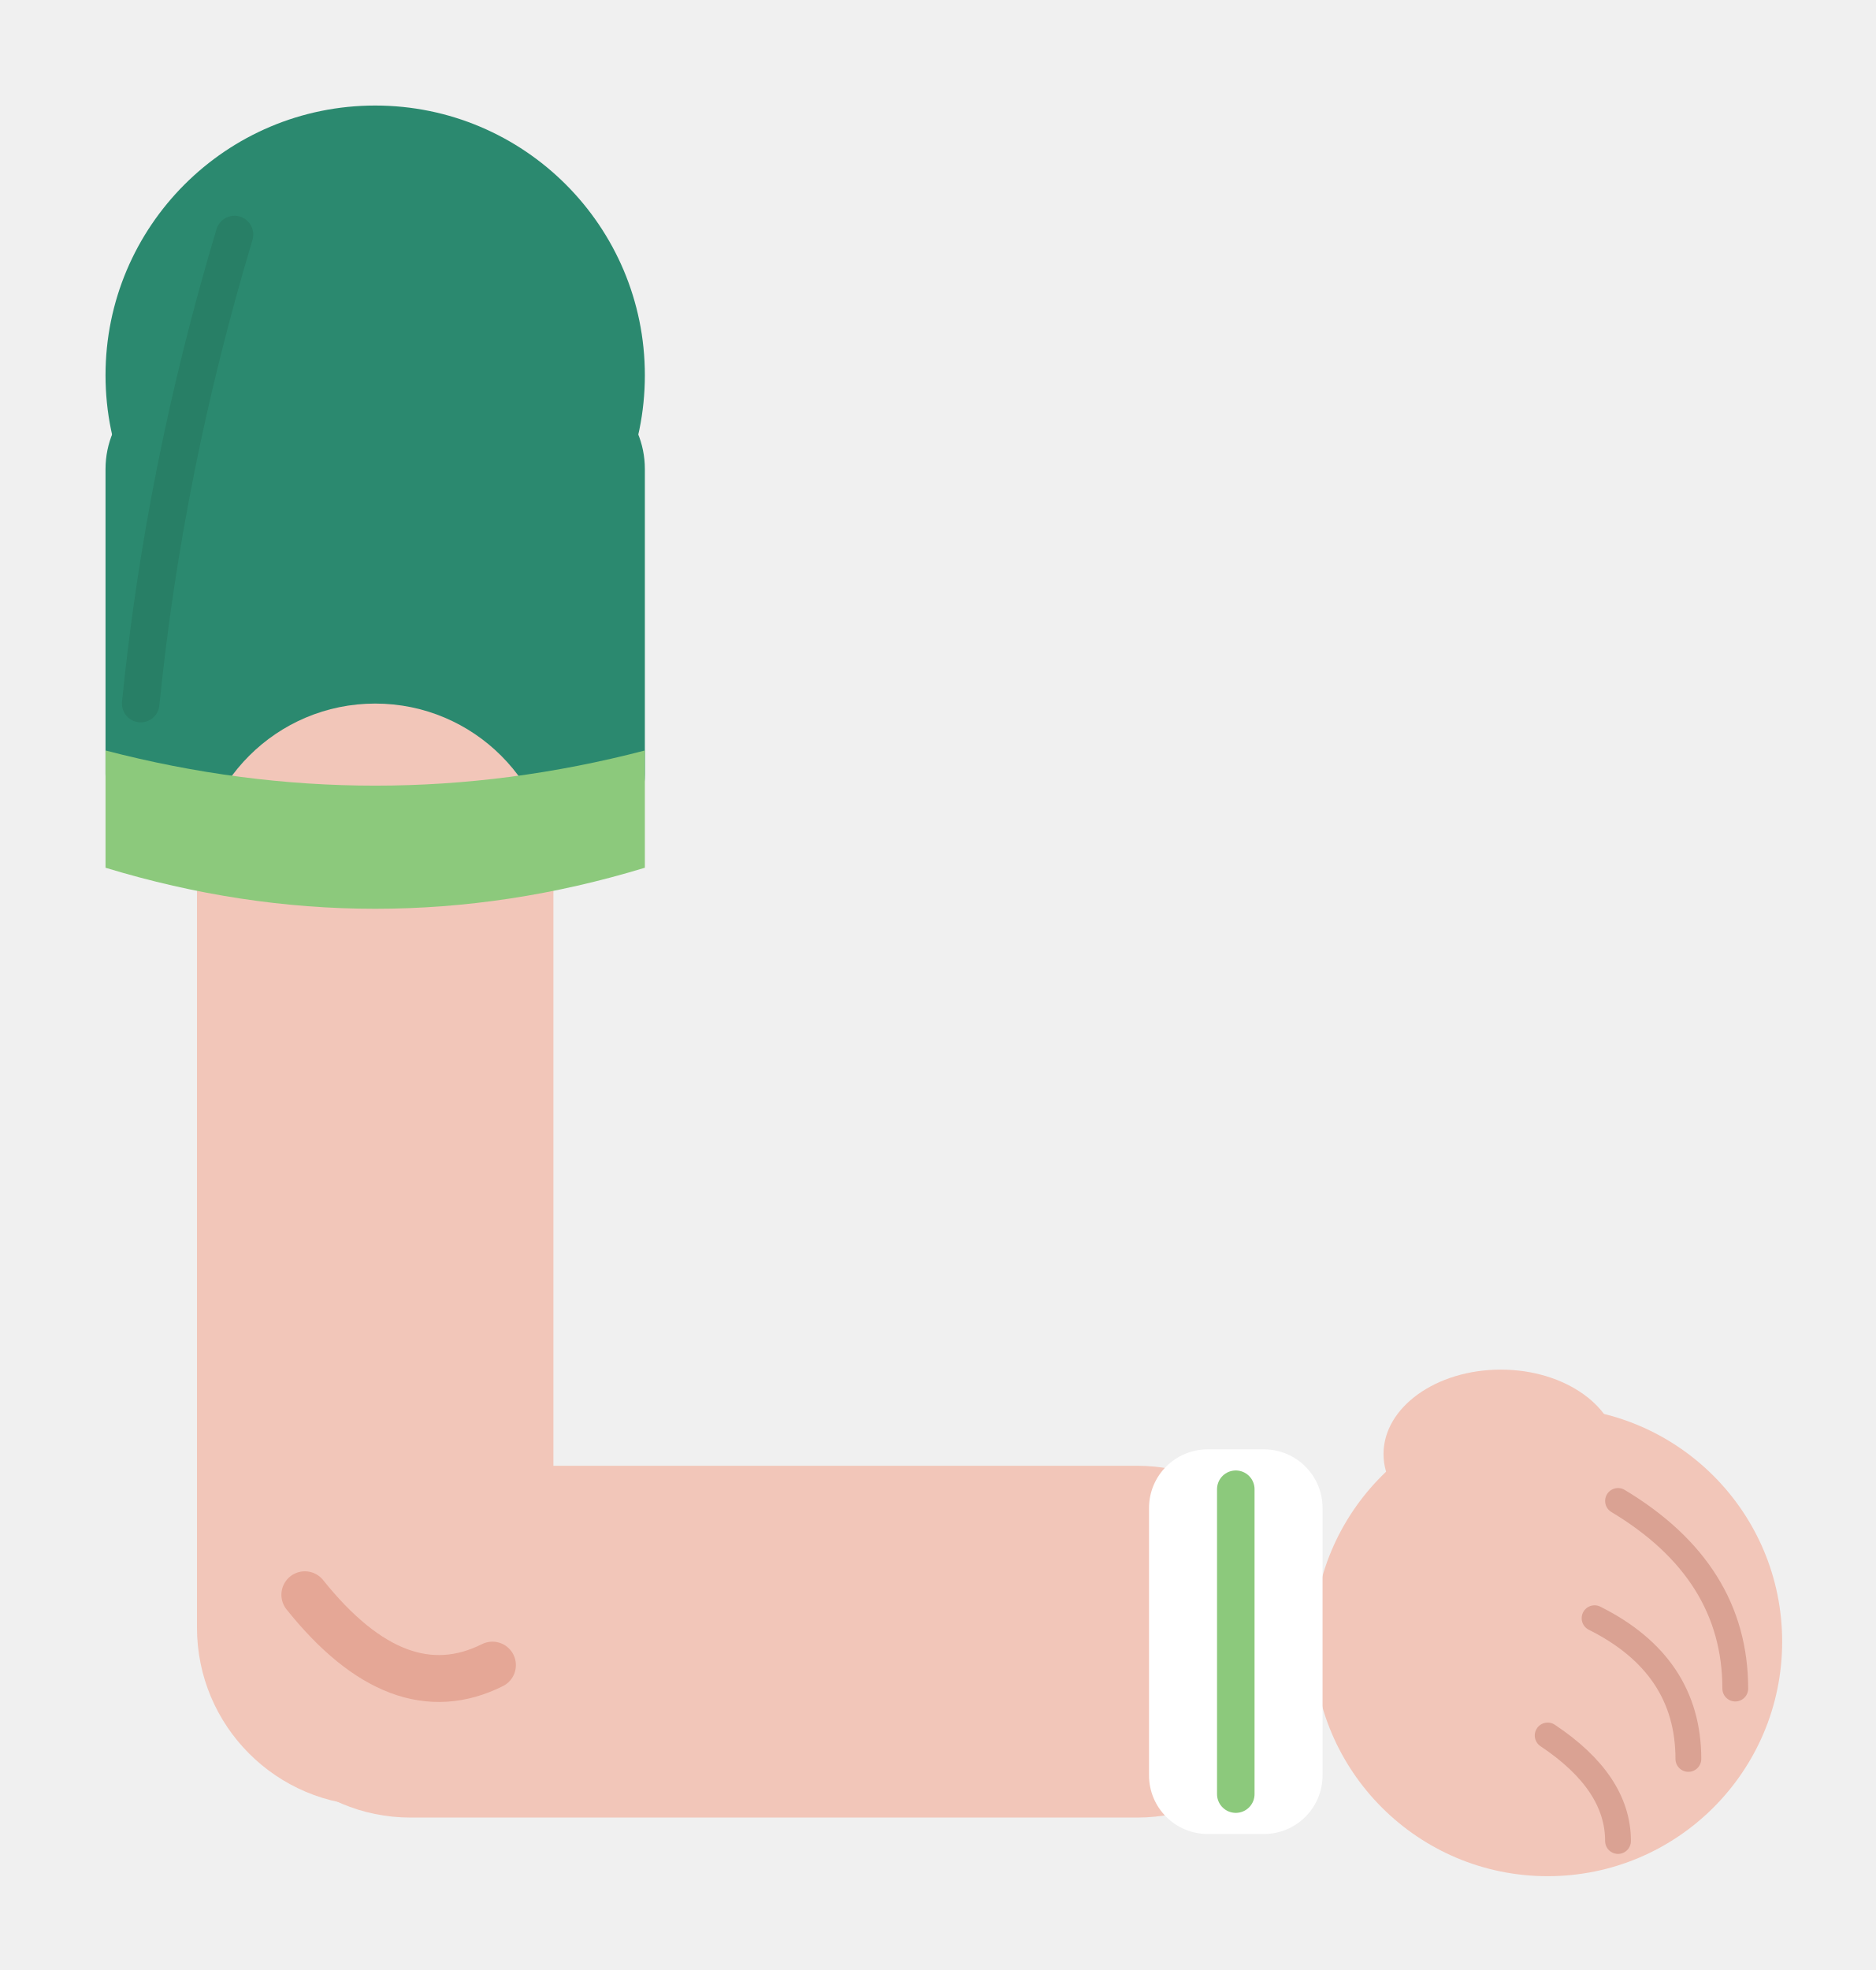
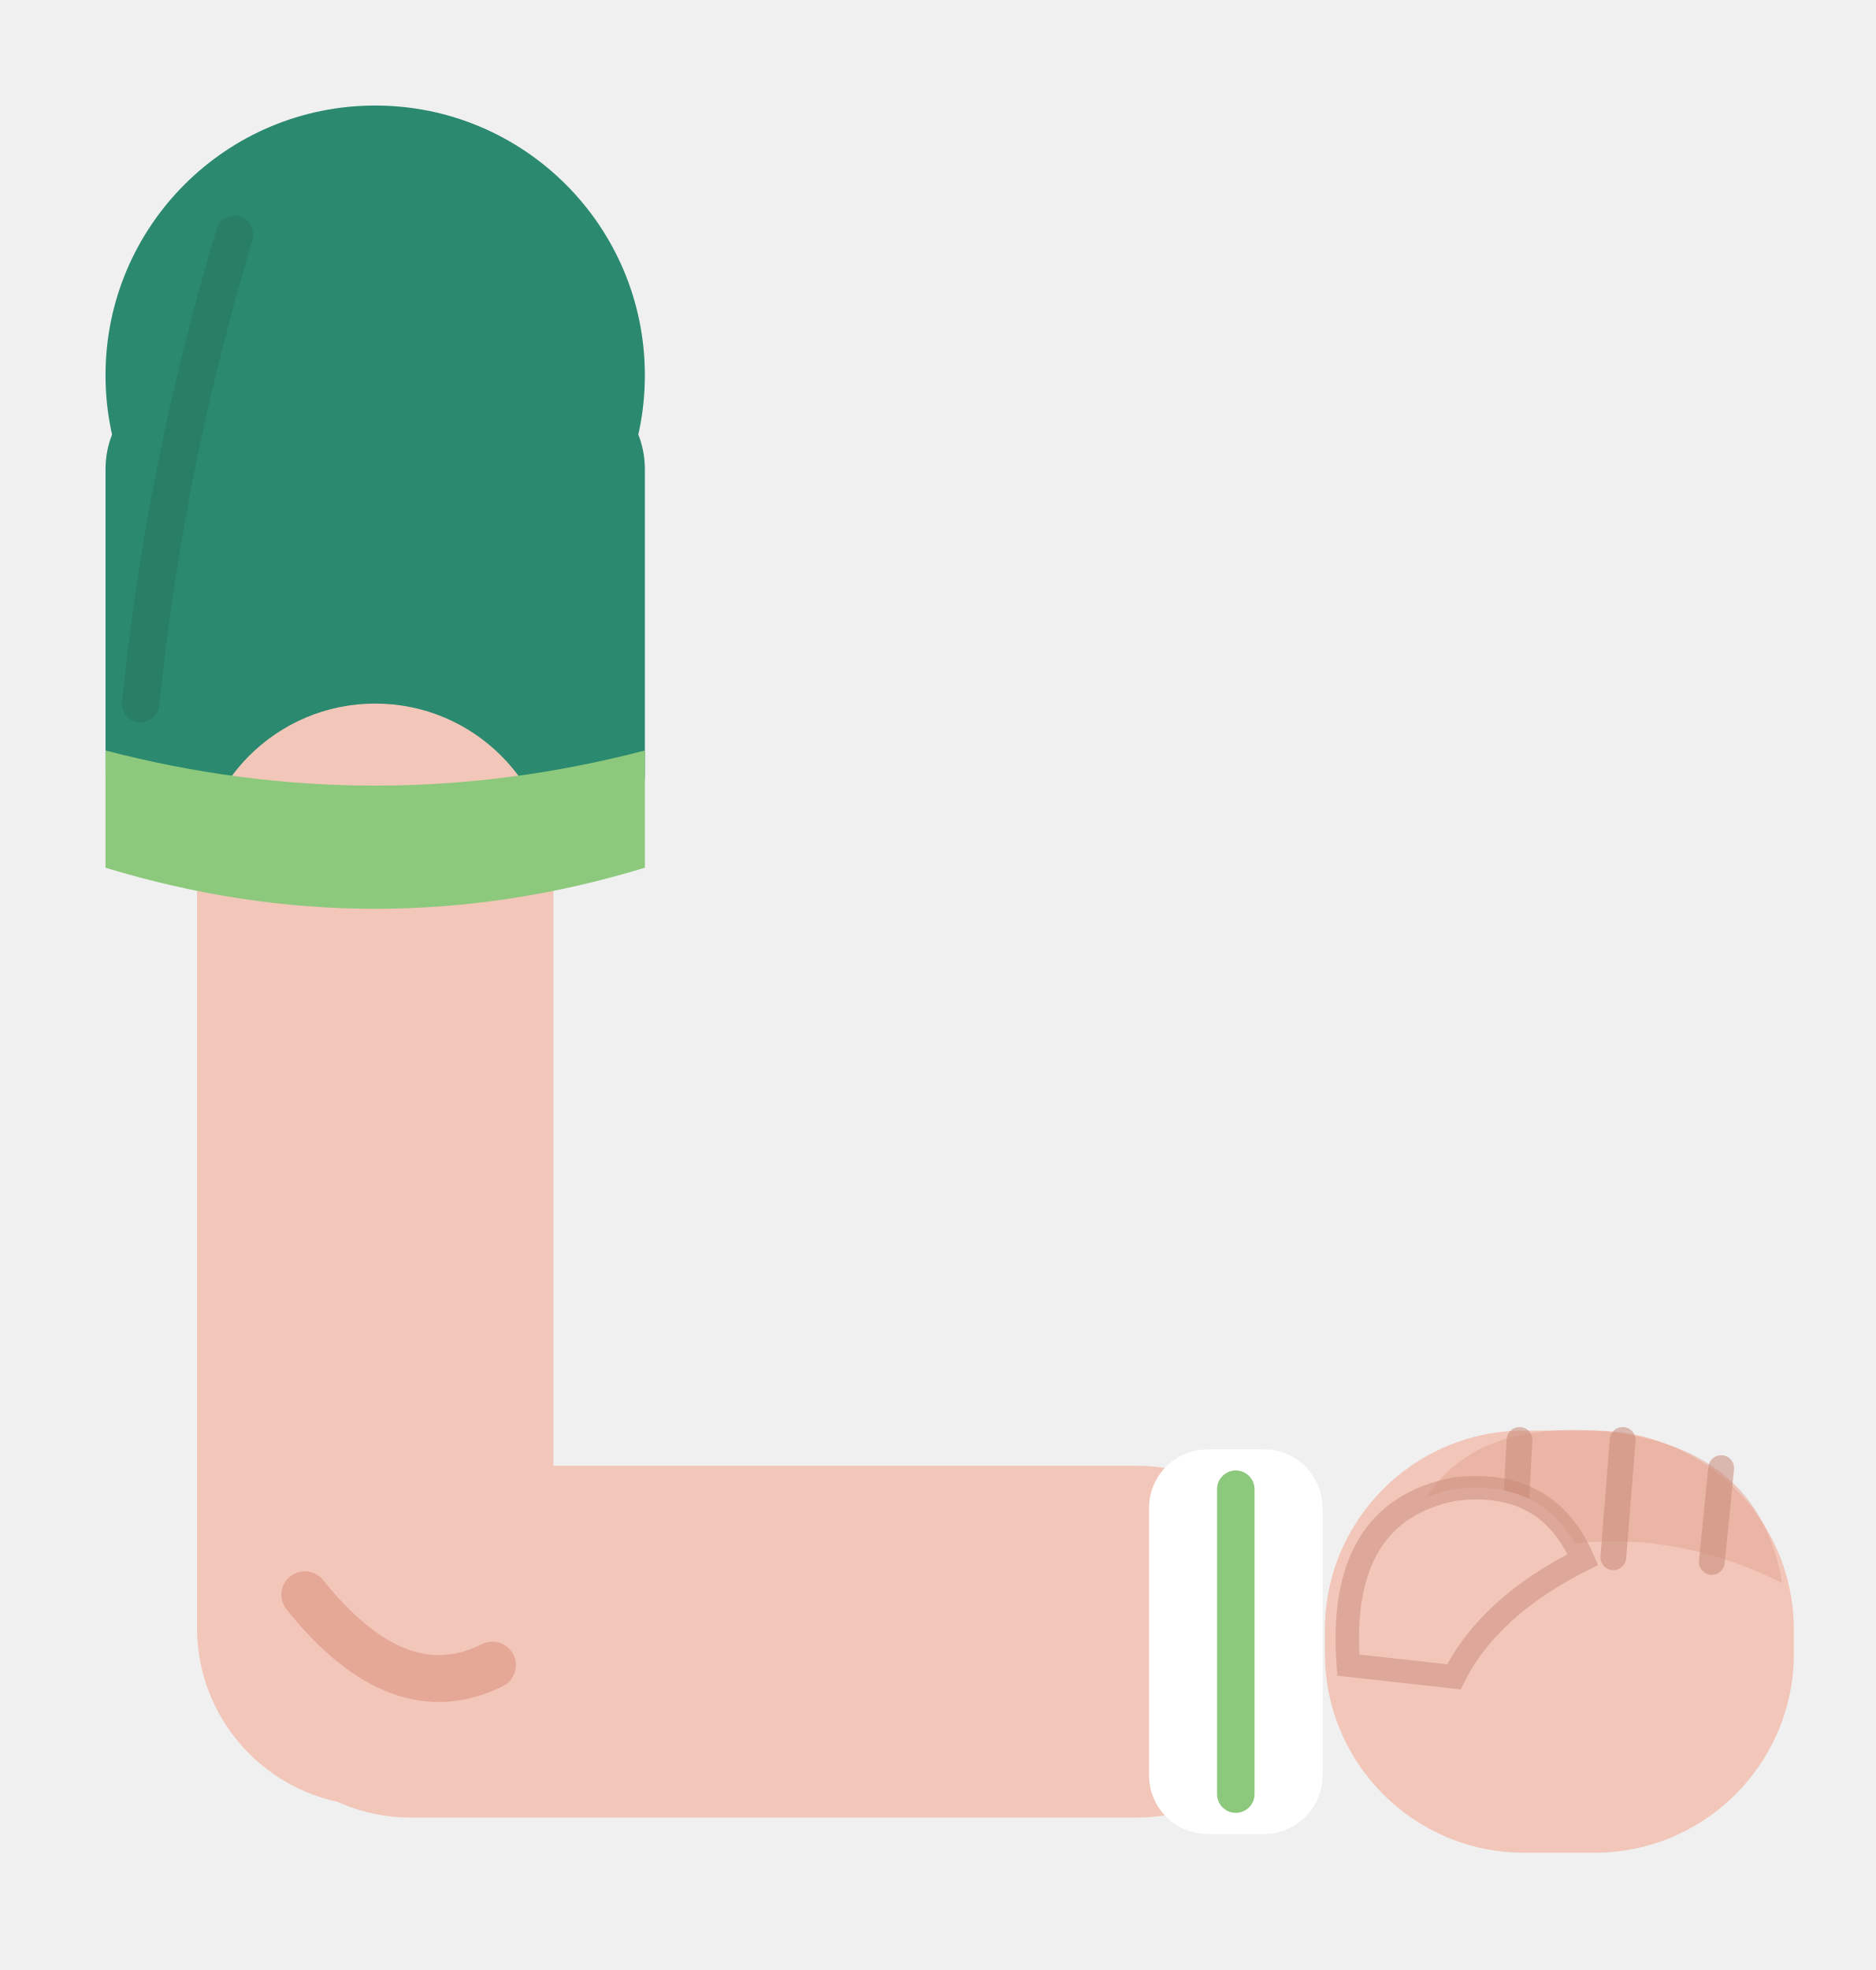
<svg xmlns="http://www.w3.org/2000/svg" viewBox="-16 -16 80 84" width="160" height="168">
  <g class="base">
    <circle class="pz-forma" fill="#2b896f" cx="0" cy="0" r="11.5" />
    <rect class="pz-forma" fill="#2b896f" x="-11.5" y="0" width="23" height="21" rx="4" />
    <rect class="pz-forma" fill="#f2c6b9" x="-7.6" y="14" width="15.2" height="47" rx="7.6" />
    <rect class="pz-forma" fill="#f2c6b9" x="-6" y="46.5" width="46" height="15" rx="7.5" />
-     <circle class="pz-forma" fill="#f2c6b9" cx="50" cy="54" r="10" />
-     <ellipse class="pz-forma" fill="#f2c6b9" cx="48" cy="46" rx="5" ry="3.6" />
+     <g transform="translate(50,54) rotate(-90)">
+       <rect class="pz-forma" fill="#f2c6b9" x="-9" y="-9.5" width="18" height="20" rx="8.5" />
+     </g>
  </g>
  <g class="detalle">
    <path fill="#8cc97c" d="M-11.5,16 Q0,19 11.5,16 L11.5,21 Q0,24.5 -11.5,21 Z" />
    <path fill="none" stroke="#24735a" stroke-width="1.6" stroke-linecap="round" opacity=".45" d="M-6,-6 Q-9,4 -10,14" />
    <path fill="none" stroke="#e5a796" stroke-width="2" stroke-linecap="round" d="M-3,52 Q1,57 5,55" />
    <rect x="33" y="45.8" width="7.4" height="16.4" rx="2.5" fill="#ffffff" />
    <path fill="none" stroke="#8cc97c" stroke-width="1.6" stroke-linecap="round" d="M36.7,47.5 L36.7,60.5" />
-     <path fill="none" stroke="#c98a7a" stroke-width="1.1" stroke-linecap="round" opacity=".6" d="M53,48 Q58,51 58,56 M52,53 Q56,55 56,59 M50,58 Q53,60 53,62.5" />
+     <g transform="translate(50,54) rotate(-90)">
+       <path fill="#e5a796" opacity=".55" d="M1.5,-6.5 Q9.5,-6 9,2 Q8.5,9 2.5,10 Q6.5,2 1.5,-6.5 Z" />
+       <path fill="none" stroke="#c98a7a" stroke-width="1.1" stroke-linecap="round" opacity=".55" d="M3.2,-1.5 L8.6,-1.2 M3.6,2.8 L8.6,3.2 M3.4,7 L7.4,7.4" />
+       <path fill="#f2c6b9" stroke="#c98a7a" stroke-width="1" stroke-opacity=".5" d="M-1,-8.5 Q5.5,-9 6.5,-4 Q7,0 3.5,1.5 Q1.5,-2.5 -1.5,-4 Z" />
+     </g>
  </g>
</svg>
